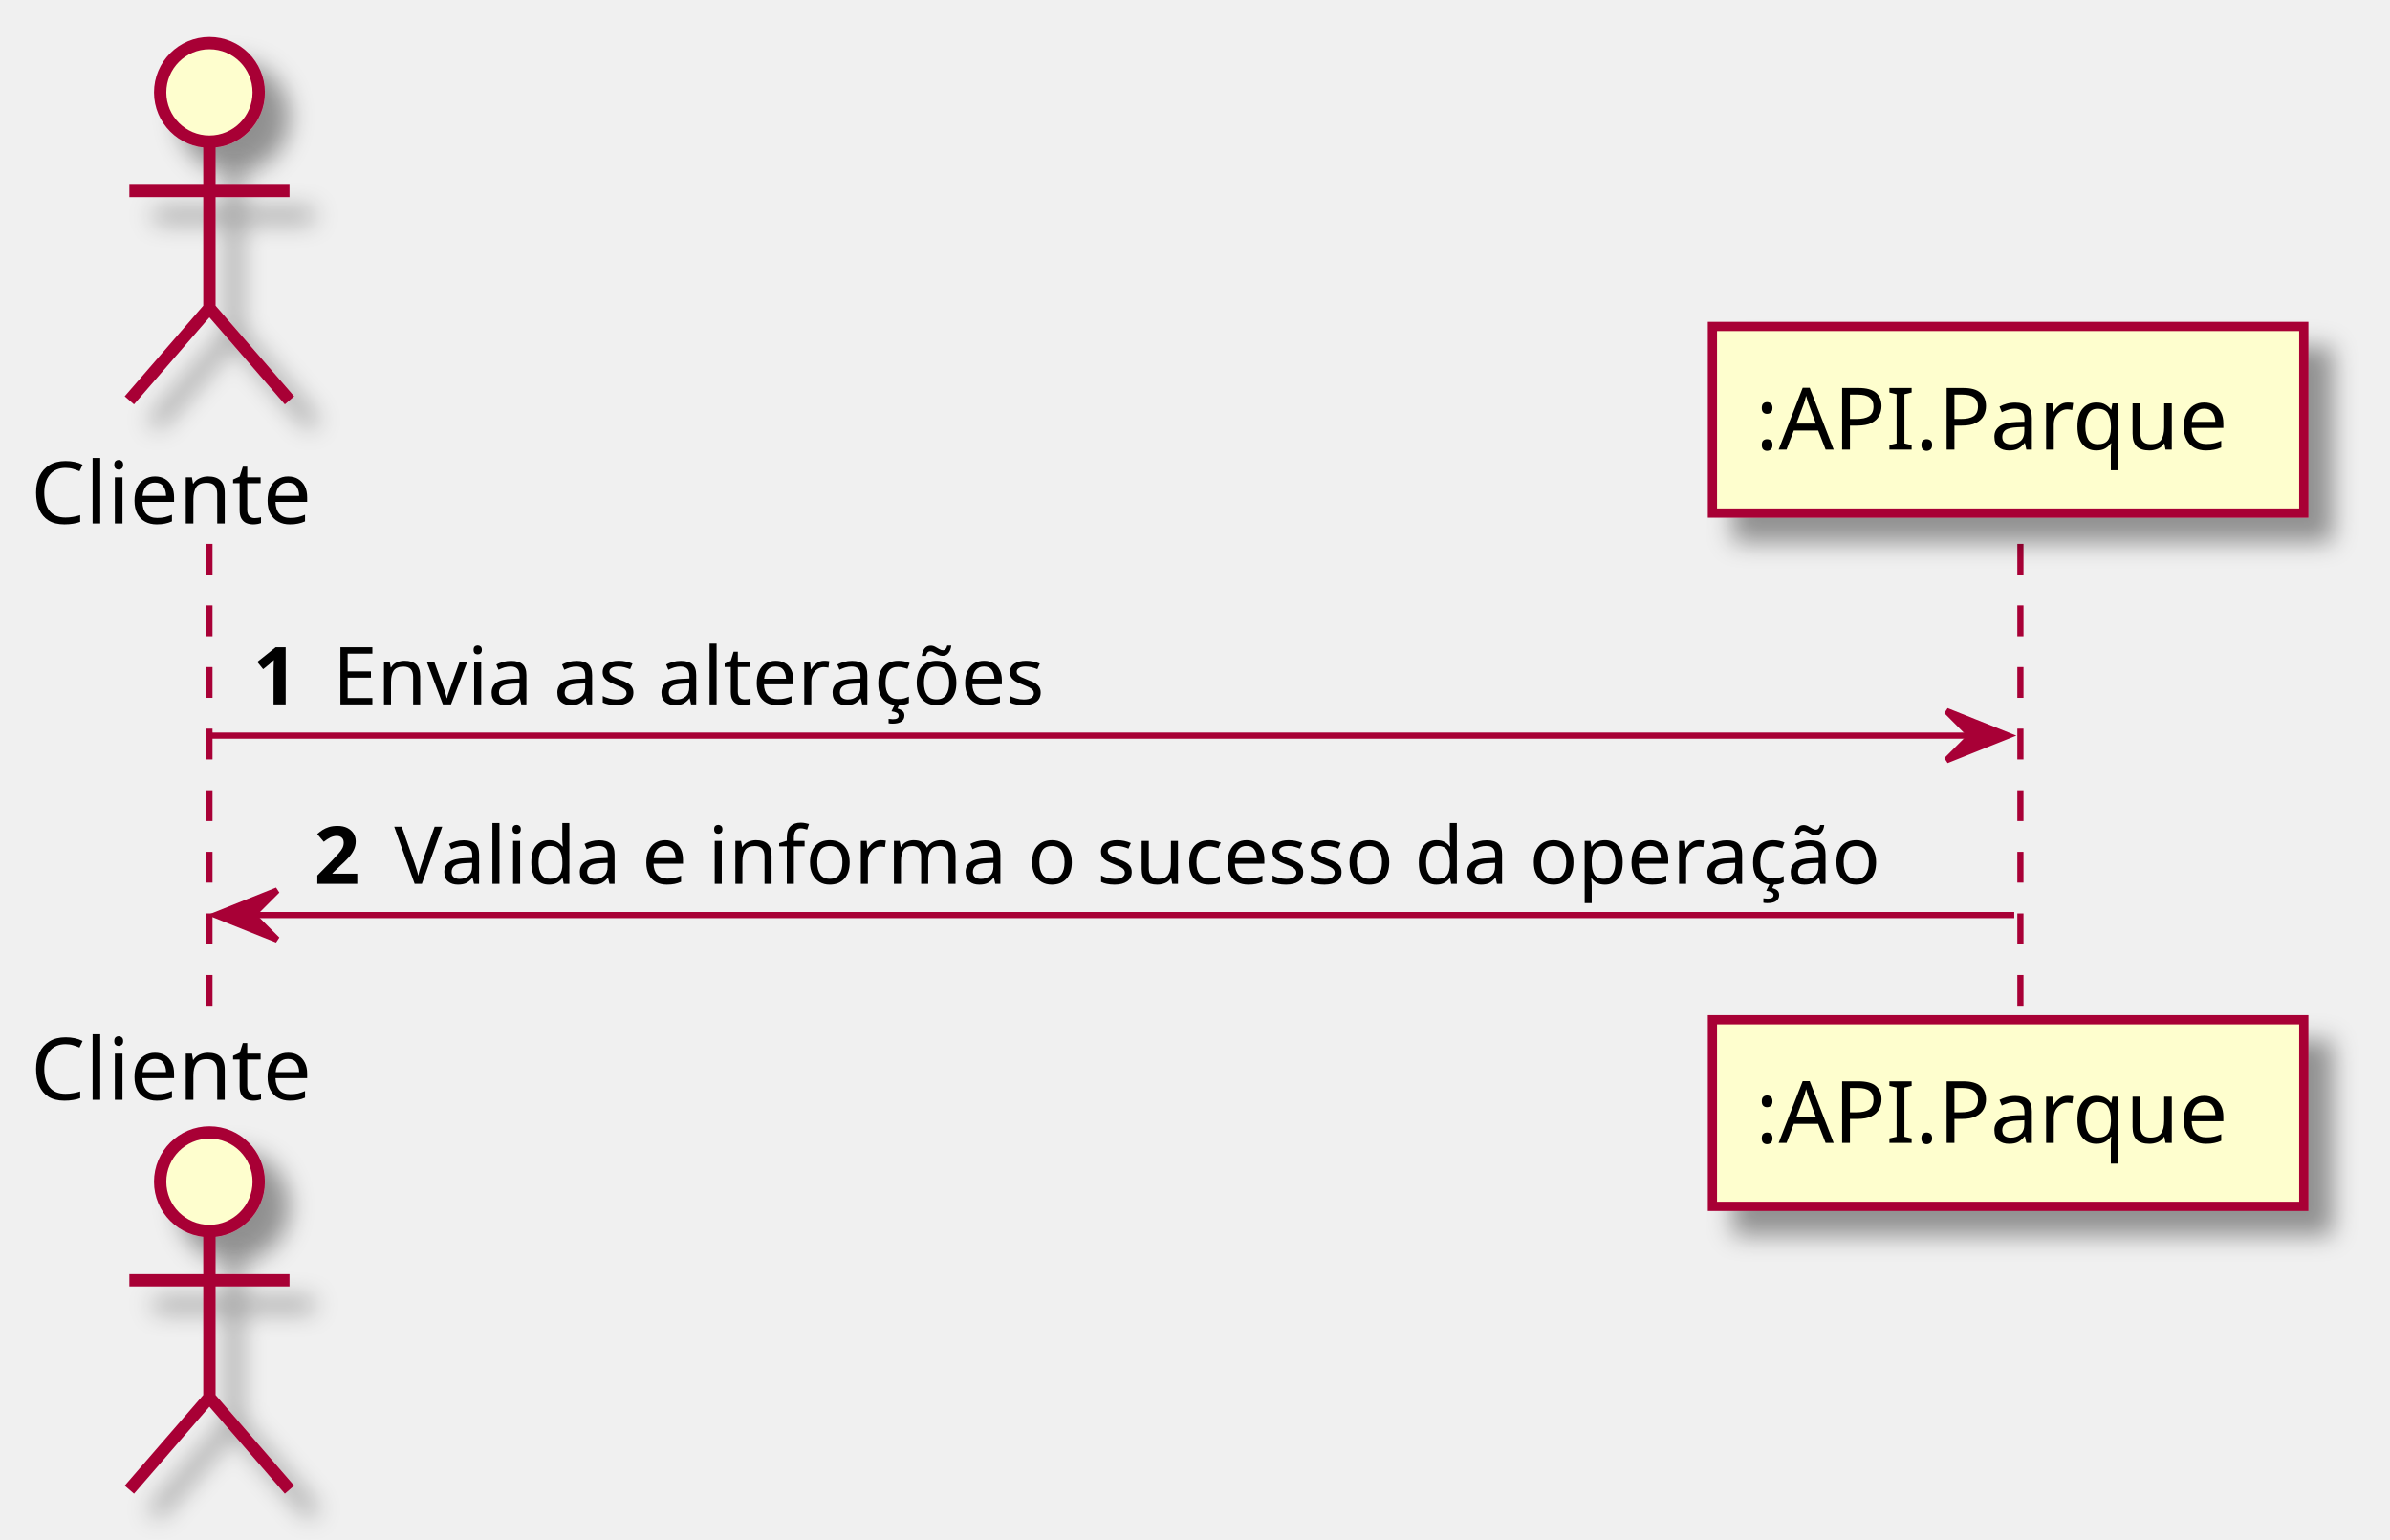
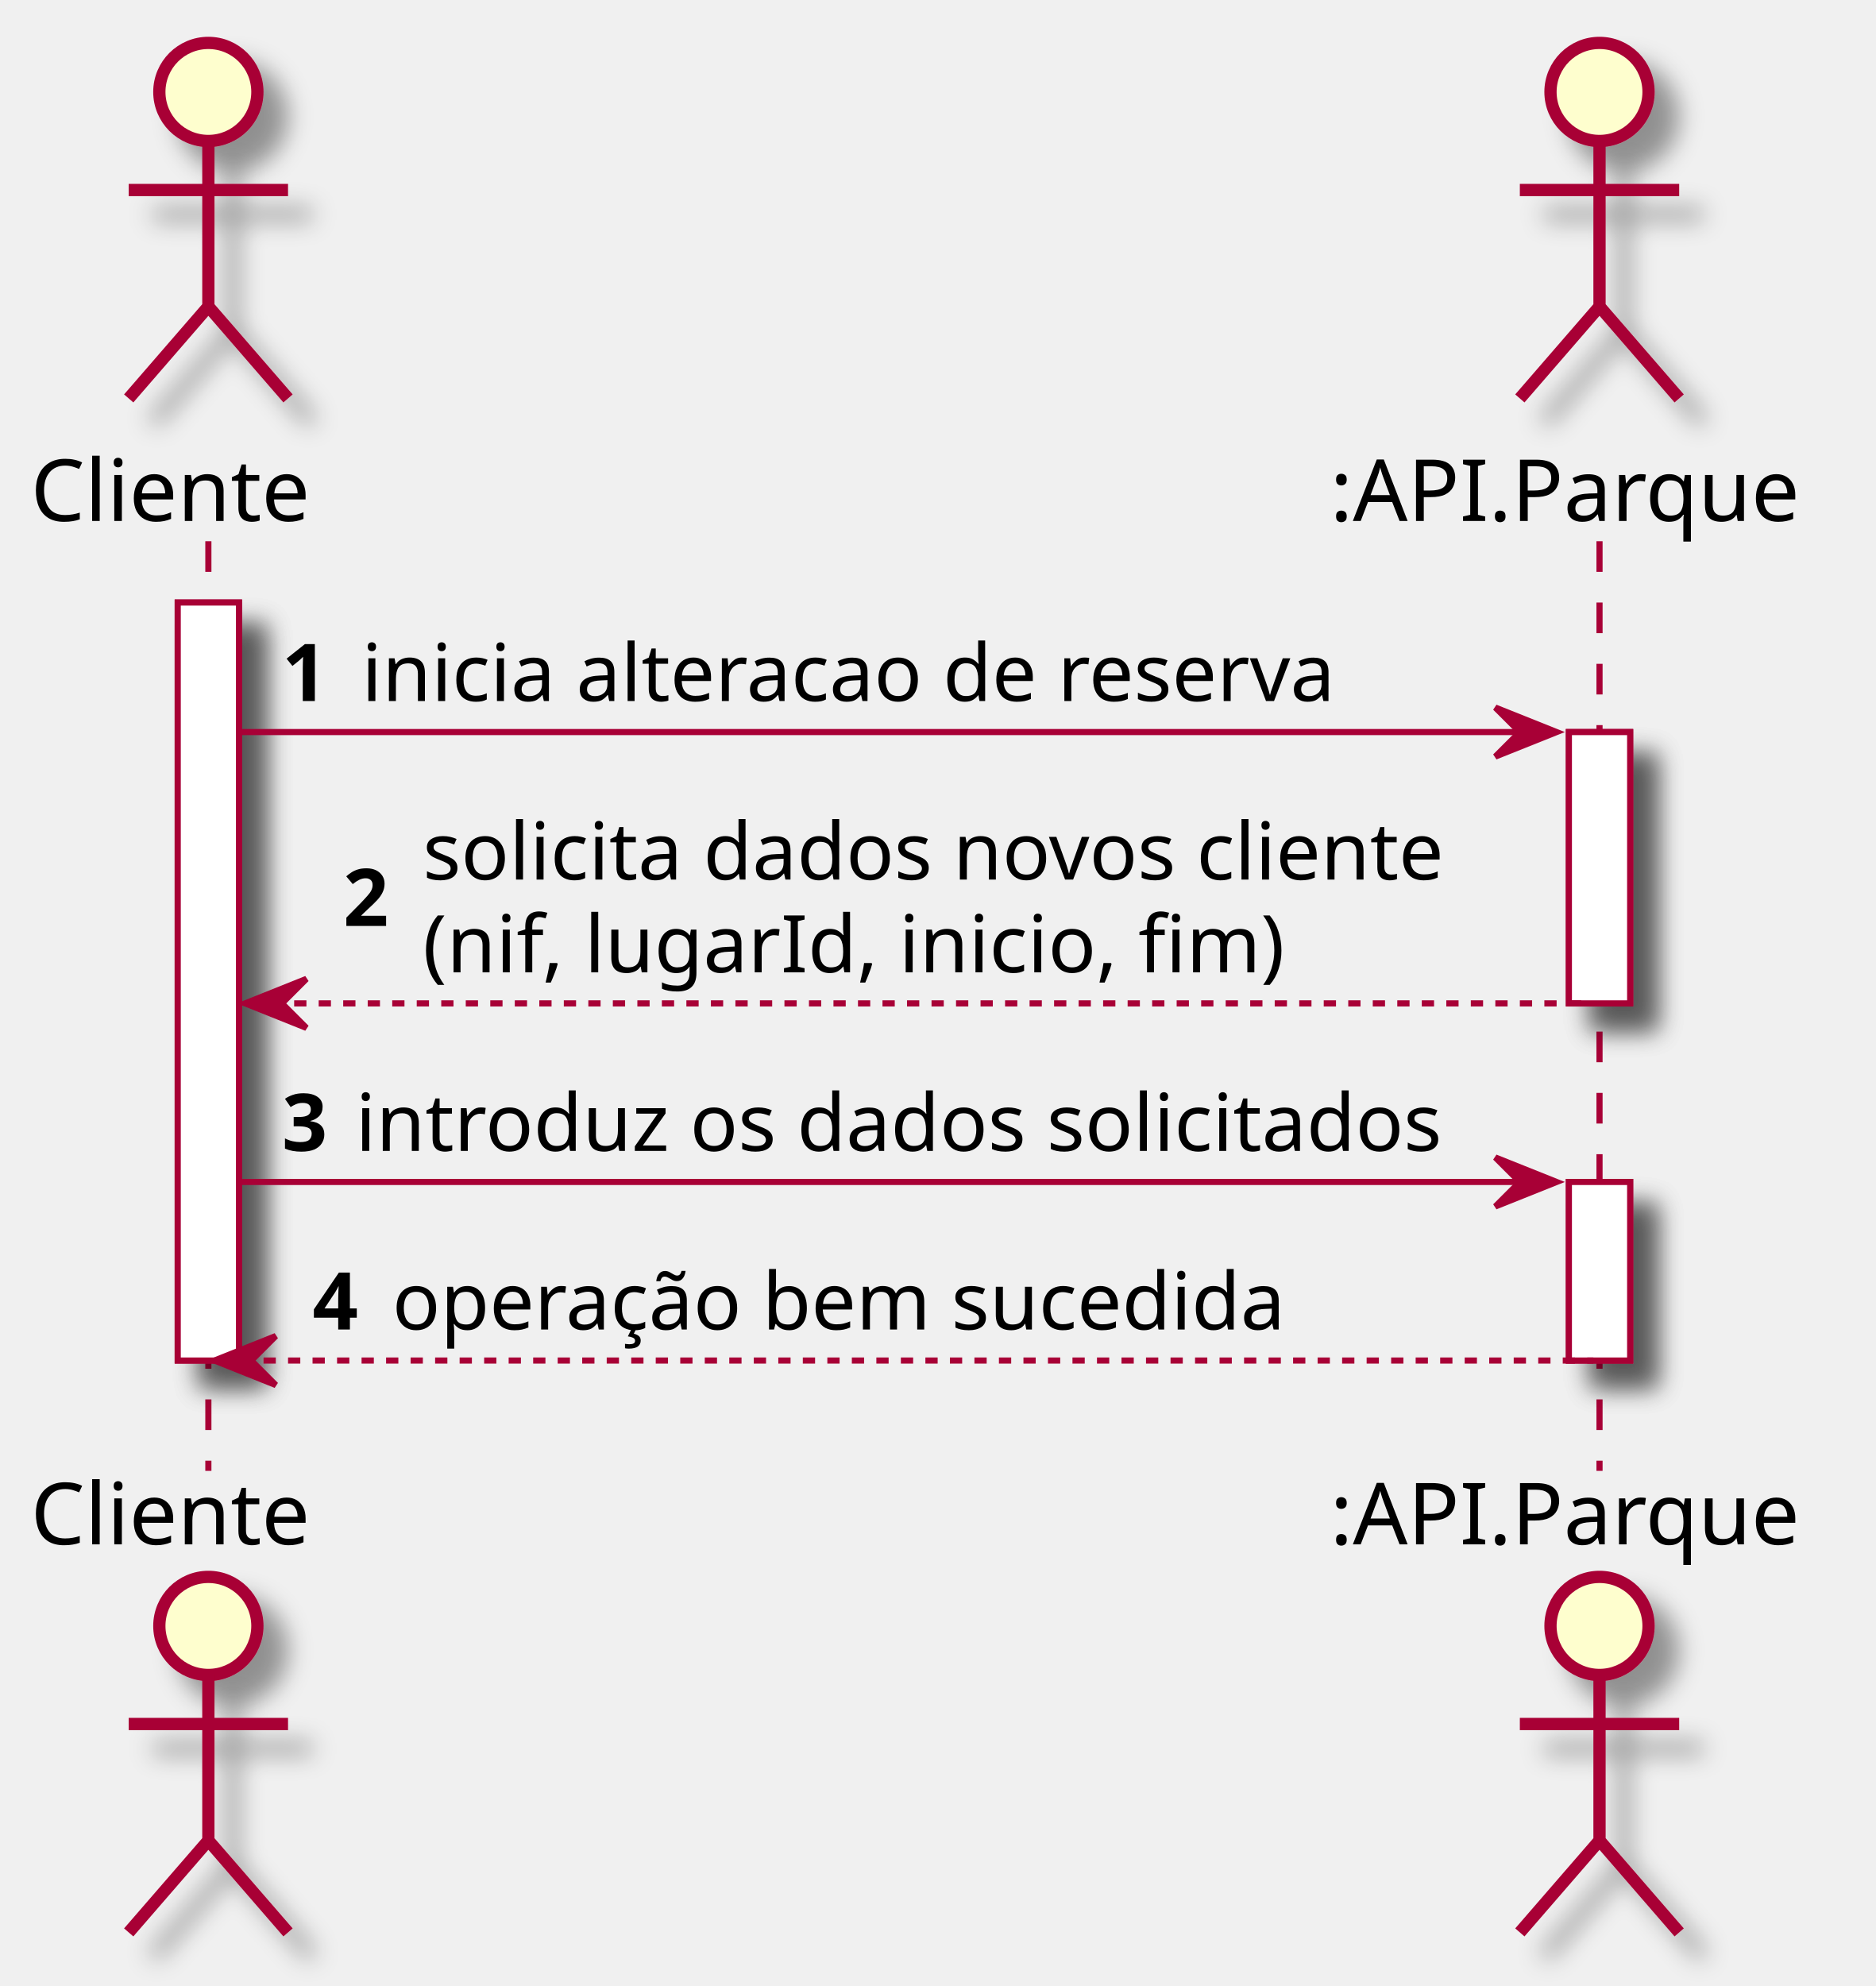
- <svg xmlns="http://www.w3.org/2000/svg" contentScriptType="application/ecmascript" contentStyleType="text/css" height="250px" preserveAspectRatio="none" style="width:388px;height:250px;" version="1.1" viewBox="0 0 388 250" width="388px" zoomAndPan="magnify">
+ <svg xmlns="http://www.w3.org/2000/svg" contentScriptType="application/ecmascript" contentStyleType="text/css" height="324px" preserveAspectRatio="none" style="width:306px;height:324px;" version="1.1" viewBox="0 0 306 324" width="306px" zoomAndPan="magnify">
  <defs>
-     <filter height="300%" id="f4f089sq6vi5j" width="300%" x="-1" y="-1">
+     <filter height="300%" id="f1lyez3frgxkfy" width="300%" x="-1" y="-1">
      <feGaussianBlur result="blurOut" stdDeviation="2.0" />
      <feColorMatrix in="blurOut" result="blurOut2" type="matrix" values="0 0 0 0 0 0 0 0 0 0 0 0 0 0 0 0 0 0 .4 0" />
      <feOffset dx="4.0" dy="4.0" in="blurOut2" result="blurOut3" />
      <feBlend in="SourceGraphic" in2="blurOut3" mode="normal" />
    </filter>
  </defs>
  <g>
-     <line style="stroke:#A80036;stroke-width:1.0;stroke-dasharray:5.0,5.0;" x1="34" x2="34" y1="88.297" y2="166.562" />
-     <line style="stroke:#A80036;stroke-width:1.0;stroke-dasharray:5.0,5.0;" x1="328" x2="328" y1="88.297" y2="166.562" />
+     <rect fill="#FFFFFF" filter="url(#f1lyez3frgxkfy)" height="123.664" style="stroke:#A80036;stroke-width:1.0;" width="10" x="29" y="98.297" />
+     <rect fill="#FFFFFF" filter="url(#f1lyez3frgxkfy)" height="44.266" style="stroke:#A80036;stroke-width:1.0;" width="10" x="256" y="119.43" />
+     <rect fill="#FFFFFF" filter="url(#f1lyez3frgxkfy)" height="29.133" style="stroke:#A80036;stroke-width:1.0;" width="10" x="256" y="192.828" />
+     <line style="stroke:#A80036;stroke-width:1.0;stroke-dasharray:5.0,5.0;" x1="34" x2="34" y1="88.297" y2="239.961" />
+     <line style="stroke:#A80036;stroke-width:1.0;stroke-dasharray:5.0,5.0;" x1="261" x2="261" y1="88.297" y2="239.961" />
    <text fill="#000000" font-family="sans-serif" font-size="14" lengthAdjust="spacing" textLength="52" x="5" y="84.995">Cliente</text>
-     <ellipse cx="34" cy="15" fill="#FEFECE" filter="url(#f4f089sq6vi5j)" rx="8" ry="8" style="stroke:#A80036;stroke-width:2.0;" />
-     <path d="M34,23 L34,50 M21,31 L47,31 M34,50 L21,65 M34,50 L47,65 " fill="none" filter="url(#f4f089sq6vi5j)" style="stroke:#A80036;stroke-width:2.0;" />
-     <text fill="#000000" font-family="sans-serif" font-size="14" lengthAdjust="spacing" textLength="52" x="5" y="178.558">Cliente</text>
-     <ellipse cx="34" cy="191.859" fill="#FEFECE" filter="url(#f4f089sq6vi5j)" rx="8" ry="8" style="stroke:#A80036;stroke-width:2.0;" />
-     <path d="M34,199.859 L34,226.859 M21,207.859 L47,207.859 M34,226.859 L21,241.859 M34,226.859 L47,241.859 " fill="none" filter="url(#f4f089sq6vi5j)" style="stroke:#A80036;stroke-width:2.0;" />
-     <rect fill="#FEFECE" filter="url(#f4f089sq6vi5j)" height="30.297" style="stroke:#A80036;stroke-width:1.5;" width="96" x="278" y="53" />
-     <text fill="#000000" font-family="sans-serif" font-size="14" lengthAdjust="spacing" textLength="82" x="285" y="72.995">:API.Parque</text>
-     <rect fill="#FEFECE" filter="url(#f4f089sq6vi5j)" height="30.297" style="stroke:#A80036;stroke-width:1.5;" width="96" x="278" y="165.562" />
-     <text fill="#000000" font-family="sans-serif" font-size="14" lengthAdjust="spacing" textLength="82" x="285" y="185.558">:API.Parque</text>
-     <polygon fill="#A80036" points="316,115.43,326,119.43,316,123.43,320,119.43" style="stroke:#A80036;stroke-width:1.0;" />
-     <line style="stroke:#A80036;stroke-width:1.0;" x1="34" x2="322" y1="119.43" y2="119.43" />
-     <text fill="#000000" font-family="sans-serif" font-size="13" font-weight="bold" lengthAdjust="spacing" textLength="9" x="41" y="114.364">1</text>
-     <text fill="#000000" font-family="sans-serif" font-size="13" lengthAdjust="spacing" textLength="125" x="54" y="114.364">Envia as alterações</text>
-     <polygon fill="#A80036" points="45,144.562,35,148.562,45,152.562,41,148.562" style="stroke:#A80036;stroke-width:1.0;" />
-     <line style="stroke:#A80036;stroke-width:1.0;" x1="39" x2="327" y1="148.562" y2="148.562" />
-     <text fill="#000000" font-family="sans-serif" font-size="13" font-weight="bold" lengthAdjust="spacing" textLength="9" x="51" y="143.497">2</text>
-     <text fill="#000000" font-family="sans-serif" font-size="13" lengthAdjust="spacing" textLength="257" x="64" y="143.497">Valida e informa o sucesso da operação</text>
+     <ellipse cx="34" cy="15" fill="#FEFECE" filter="url(#f1lyez3frgxkfy)" rx="8" ry="8" style="stroke:#A80036;stroke-width:2.0;" />
+     <path d="M34,23 L34,50 M21,31 L47,31 M34,50 L21,65 M34,50 L47,65 " fill="none" filter="url(#f1lyez3frgxkfy)" style="stroke:#A80036;stroke-width:2.0;" />
+     <text fill="#000000" font-family="sans-serif" font-size="14" lengthAdjust="spacing" textLength="52" x="5" y="251.956">Cliente</text>
+     <ellipse cx="34" cy="265.258" fill="#FEFECE" filter="url(#f1lyez3frgxkfy)" rx="8" ry="8" style="stroke:#A80036;stroke-width:2.0;" />
+     <path d="M34,273.258 L34,300.258 M21,281.258 L47,281.258 M34,300.258 L21,315.258 M34,300.258 L47,315.258 " fill="none" filter="url(#f1lyez3frgxkfy)" style="stroke:#A80036;stroke-width:2.0;" />
+     <text fill="#000000" font-family="sans-serif" font-size="14" lengthAdjust="spacing" textLength="82" x="217" y="84.995">:API.Parque</text>
+     <ellipse cx="261" cy="15" fill="#FEFECE" filter="url(#f1lyez3frgxkfy)" rx="8" ry="8" style="stroke:#A80036;stroke-width:2.0;" />
+     <path d="M261,23 L261,50 M248,31 L274,31 M261,50 L248,65 M261,50 L274,65 " fill="none" filter="url(#f1lyez3frgxkfy)" style="stroke:#A80036;stroke-width:2.0;" />
+     <text fill="#000000" font-family="sans-serif" font-size="14" lengthAdjust="spacing" textLength="82" x="217" y="251.956">:API.Parque</text>
+     <ellipse cx="261" cy="265.258" fill="#FEFECE" filter="url(#f1lyez3frgxkfy)" rx="8" ry="8" style="stroke:#A80036;stroke-width:2.0;" />
+     <path d="M261,273.258 L261,300.258 M248,281.258 L274,281.258 M261,300.258 L248,315.258 M261,300.258 L274,315.258 " fill="none" filter="url(#f1lyez3frgxkfy)" style="stroke:#A80036;stroke-width:2.0;" />
+     <rect fill="#FFFFFF" filter="url(#f1lyez3frgxkfy)" height="123.664" style="stroke:#A80036;stroke-width:1.0;" width="10" x="29" y="98.297" />
+     <rect fill="#FFFFFF" filter="url(#f1lyez3frgxkfy)" height="44.266" style="stroke:#A80036;stroke-width:1.0;" width="10" x="256" y="119.43" />
+     <rect fill="#FFFFFF" filter="url(#f1lyez3frgxkfy)" height="29.133" style="stroke:#A80036;stroke-width:1.0;" width="10" x="256" y="192.828" />
+     <polygon fill="#A80036" points="244,115.43,254,119.43,244,123.43,248,119.43" style="stroke:#A80036;stroke-width:1.0;" />
+     <line style="stroke:#A80036;stroke-width:1.0;" x1="39" x2="250" y1="119.43" y2="119.43" />
+     <text fill="#000000" font-family="sans-serif" font-size="13" font-weight="bold" lengthAdjust="spacing" textLength="9" x="46" y="114.364">1</text>
+     <text fill="#000000" font-family="sans-serif" font-size="13" lengthAdjust="spacing" textLength="169" x="59" y="114.364">inicia alteracao de reserva</text>
+     <polygon fill="#A80036" points="50,159.695,40,163.695,50,167.695,46,163.695" style="stroke:#A80036;stroke-width:1.0;" />
+     <line style="stroke:#A80036;stroke-width:1.0;stroke-dasharray:2.0,2.0;" x1="44" x2="260" y1="163.695" y2="163.695" />
+     <text fill="#000000" font-family="sans-serif" font-size="13" font-weight="bold" lengthAdjust="spacing" textLength="9" x="56" y="151.063">2</text>
+     <text fill="#000000" font-family="sans-serif" font-size="13" lengthAdjust="spacing" textLength="176" x="69" y="143.497">solicita dados novos cliente</text>
+     <text fill="#000000" font-family="sans-serif" font-size="13" lengthAdjust="spacing" textLength="146" x="69" y="158.629">(nif, lugarId, inicio, fim)</text>
+     <polygon fill="#A80036" points="244,188.828,254,192.828,244,196.828,248,192.828" style="stroke:#A80036;stroke-width:1.0;" />
+     <line style="stroke:#A80036;stroke-width:1.0;" x1="39" x2="250" y1="192.828" y2="192.828" />
+     <text fill="#000000" font-family="sans-serif" font-size="13" font-weight="bold" lengthAdjust="spacing" textLength="8" x="46" y="187.762">3</text>
+     <text fill="#000000" font-family="sans-serif" font-size="13" lengthAdjust="spacing" textLength="185" x="58" y="187.762">introduz os dados solicitados</text>
+     <polygon fill="#A80036" points="45,217.961,35,221.961,45,225.961,41,221.961" style="stroke:#A80036;stroke-width:1.0;" />
+     <line style="stroke:#A80036;stroke-width:1.0;stroke-dasharray:2.0,2.0;" x1="39" x2="260" y1="221.961" y2="221.961" />
+     <text fill="#000000" font-family="sans-serif" font-size="13" font-weight="bold" lengthAdjust="spacing" textLength="9" x="51" y="216.895">4</text>
+     <text fill="#000000" font-family="sans-serif" font-size="13" lengthAdjust="spacing" textLength="154" x="64" y="216.895">operação bem sucedida</text>
  </g>
</svg>
